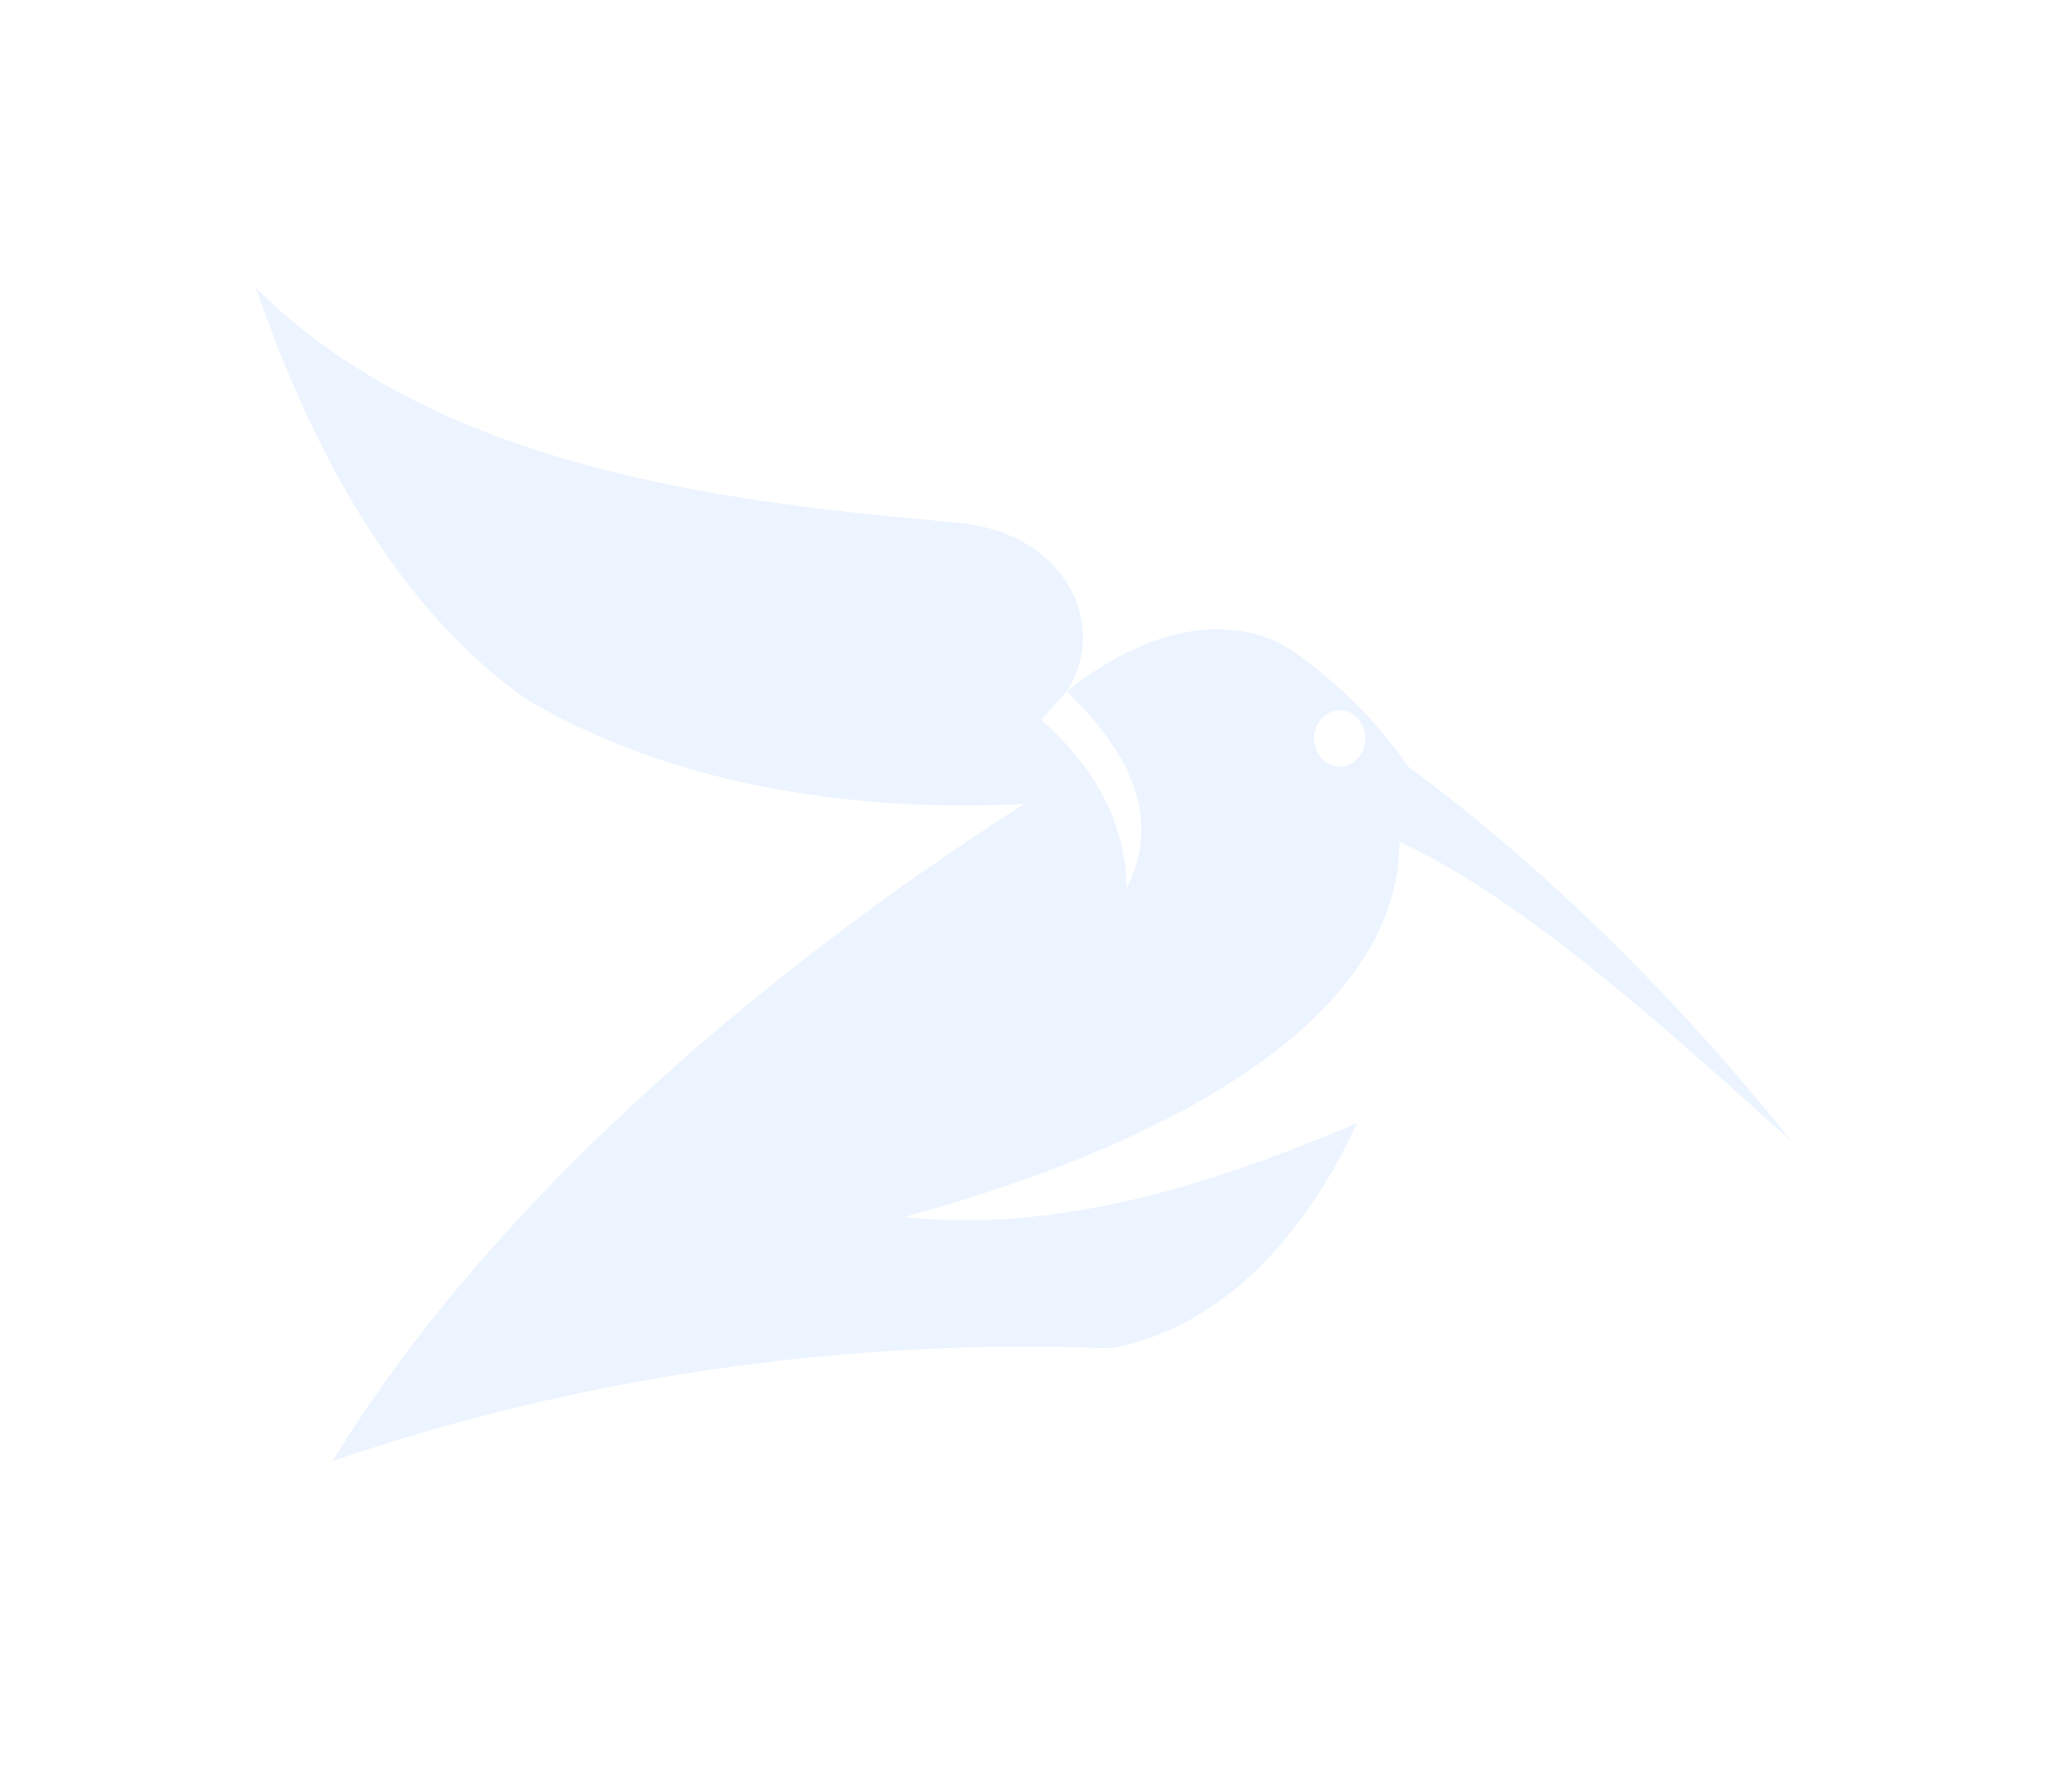
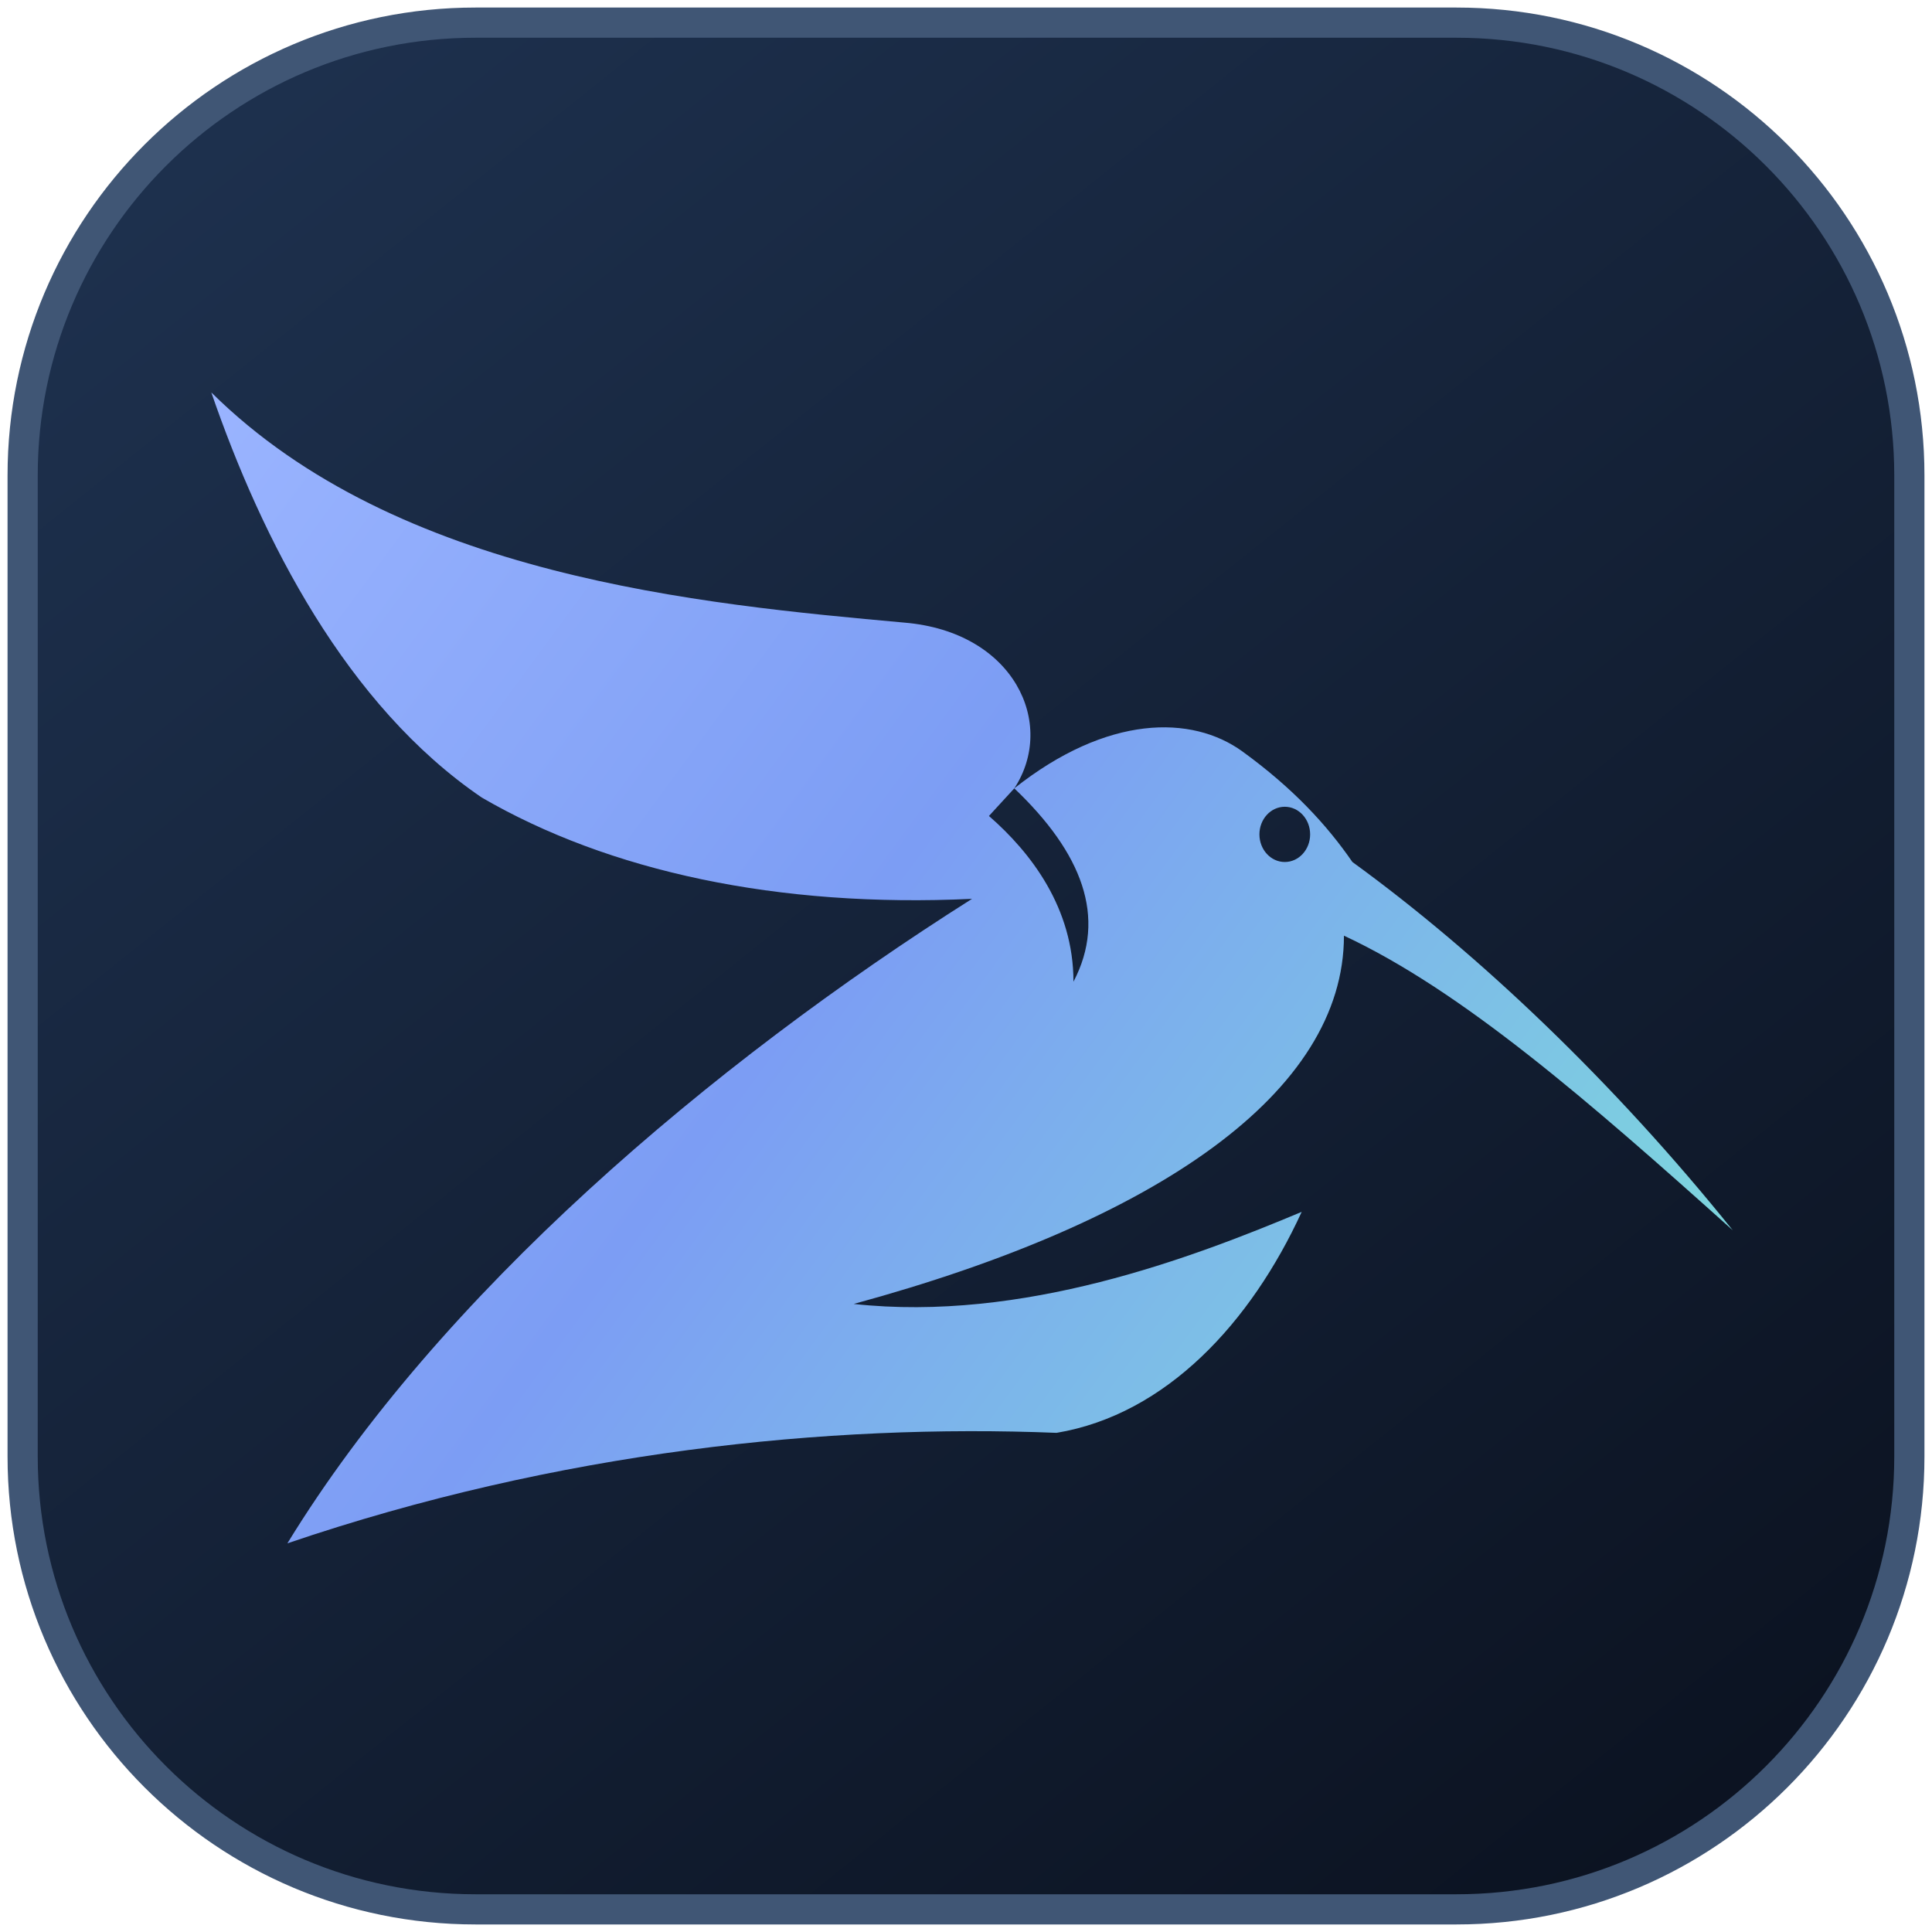
- <svg xmlns="http://www.w3.org/2000/svg" width="240" height="210" viewBox="0 0 240 210">
-   <g transform="translate(-52.0 -44.0) scale(1.0)">
-     <g transform="translate(0 -14.65) scale(1 1.1)">
-       <path fill="#ECF4FF" fill-rule="evenodd" d="M82 84 C104 104 140 107 164 109 C177 110 182 120 177 127 C188 119 198 119 204 123 C210 127 214 131 217 135 C232 145 248 159 262 175 C245 161 230 149 216 143 C216 160 194 174 158 183 C178 185 198 178 211 173 C205 185 195 195 182 197 C155 196 123 199 91 209 C109 182 141 157 172 139 C149 140 129 136 114 128 C98 118 88 100 82 84 Z M177 127 C185 134 188 141 184 148 C184 140 179 134 174 130 Z M212 132 A3 3 0 1 0 206 132 A3 3 0 1 0 212 132 Z" />
-     </g>
+ <svg xmlns="http://www.w3.org/2000/svg" width="128" height="128" viewBox="0 0 128 128" role="img" aria-label="迅奇 Zipkiwi">
+   <defs>
+     <linearGradient id="zk-icon-dark-base" x1="16" y1="8" x2="112" y2="128" gradientUnits="userSpaceOnUse">
+       <stop stop-color="#1D304D" />
+       <stop offset="1" stop-color="#0B1220" />
+     </linearGradient>
+     <linearGradient id="zk-icon-dark-bird" x1="82" y1="84" x2="238" y2="209" gradientUnits="userSpaceOnUse">
+       <stop stop-color="#9AB4FF" />
+       <stop offset=".48" stop-color="#7C9DF4" />
+       <stop offset="1" stop-color="#7DD7DD" />
+     </linearGradient>
+   </defs>
+   <rect x="1.5" y="1.5" width="125" height="125" rx="30" fill="url(#zk-icon-dark-base)" stroke="#405675" stroke-width="2" />
+   <g transform="translate(14 26) scale(.56 .61) translate(-82 -84)">
+     <path fill="url(#zk-icon-dark-bird)" fill-rule="evenodd" d="M82 84 C104 104 140 107 164 109 C177 110 182 120 177 127 C188 119 198 119 204 123 C210 127 214 131 217 135 C232 145 248 159 262 175 C245 161 230 149 216 143 C216 160 194 174 158 183 C178 185 198 178 211 173 C205 185 195 195 182 197 C155 196 123 199 91 209 C109 182 141 157 172 139 C149 140 129 136 114 128 C98 118 88 100 82 84 Z M177 127 C185 134 188 141 184 148 C184 140 179 134 174 130 Z M212 132 A3 3 0 1 0 206 132 A3 3 0 1 0 212 132 Z" />
  </g>
</svg>
